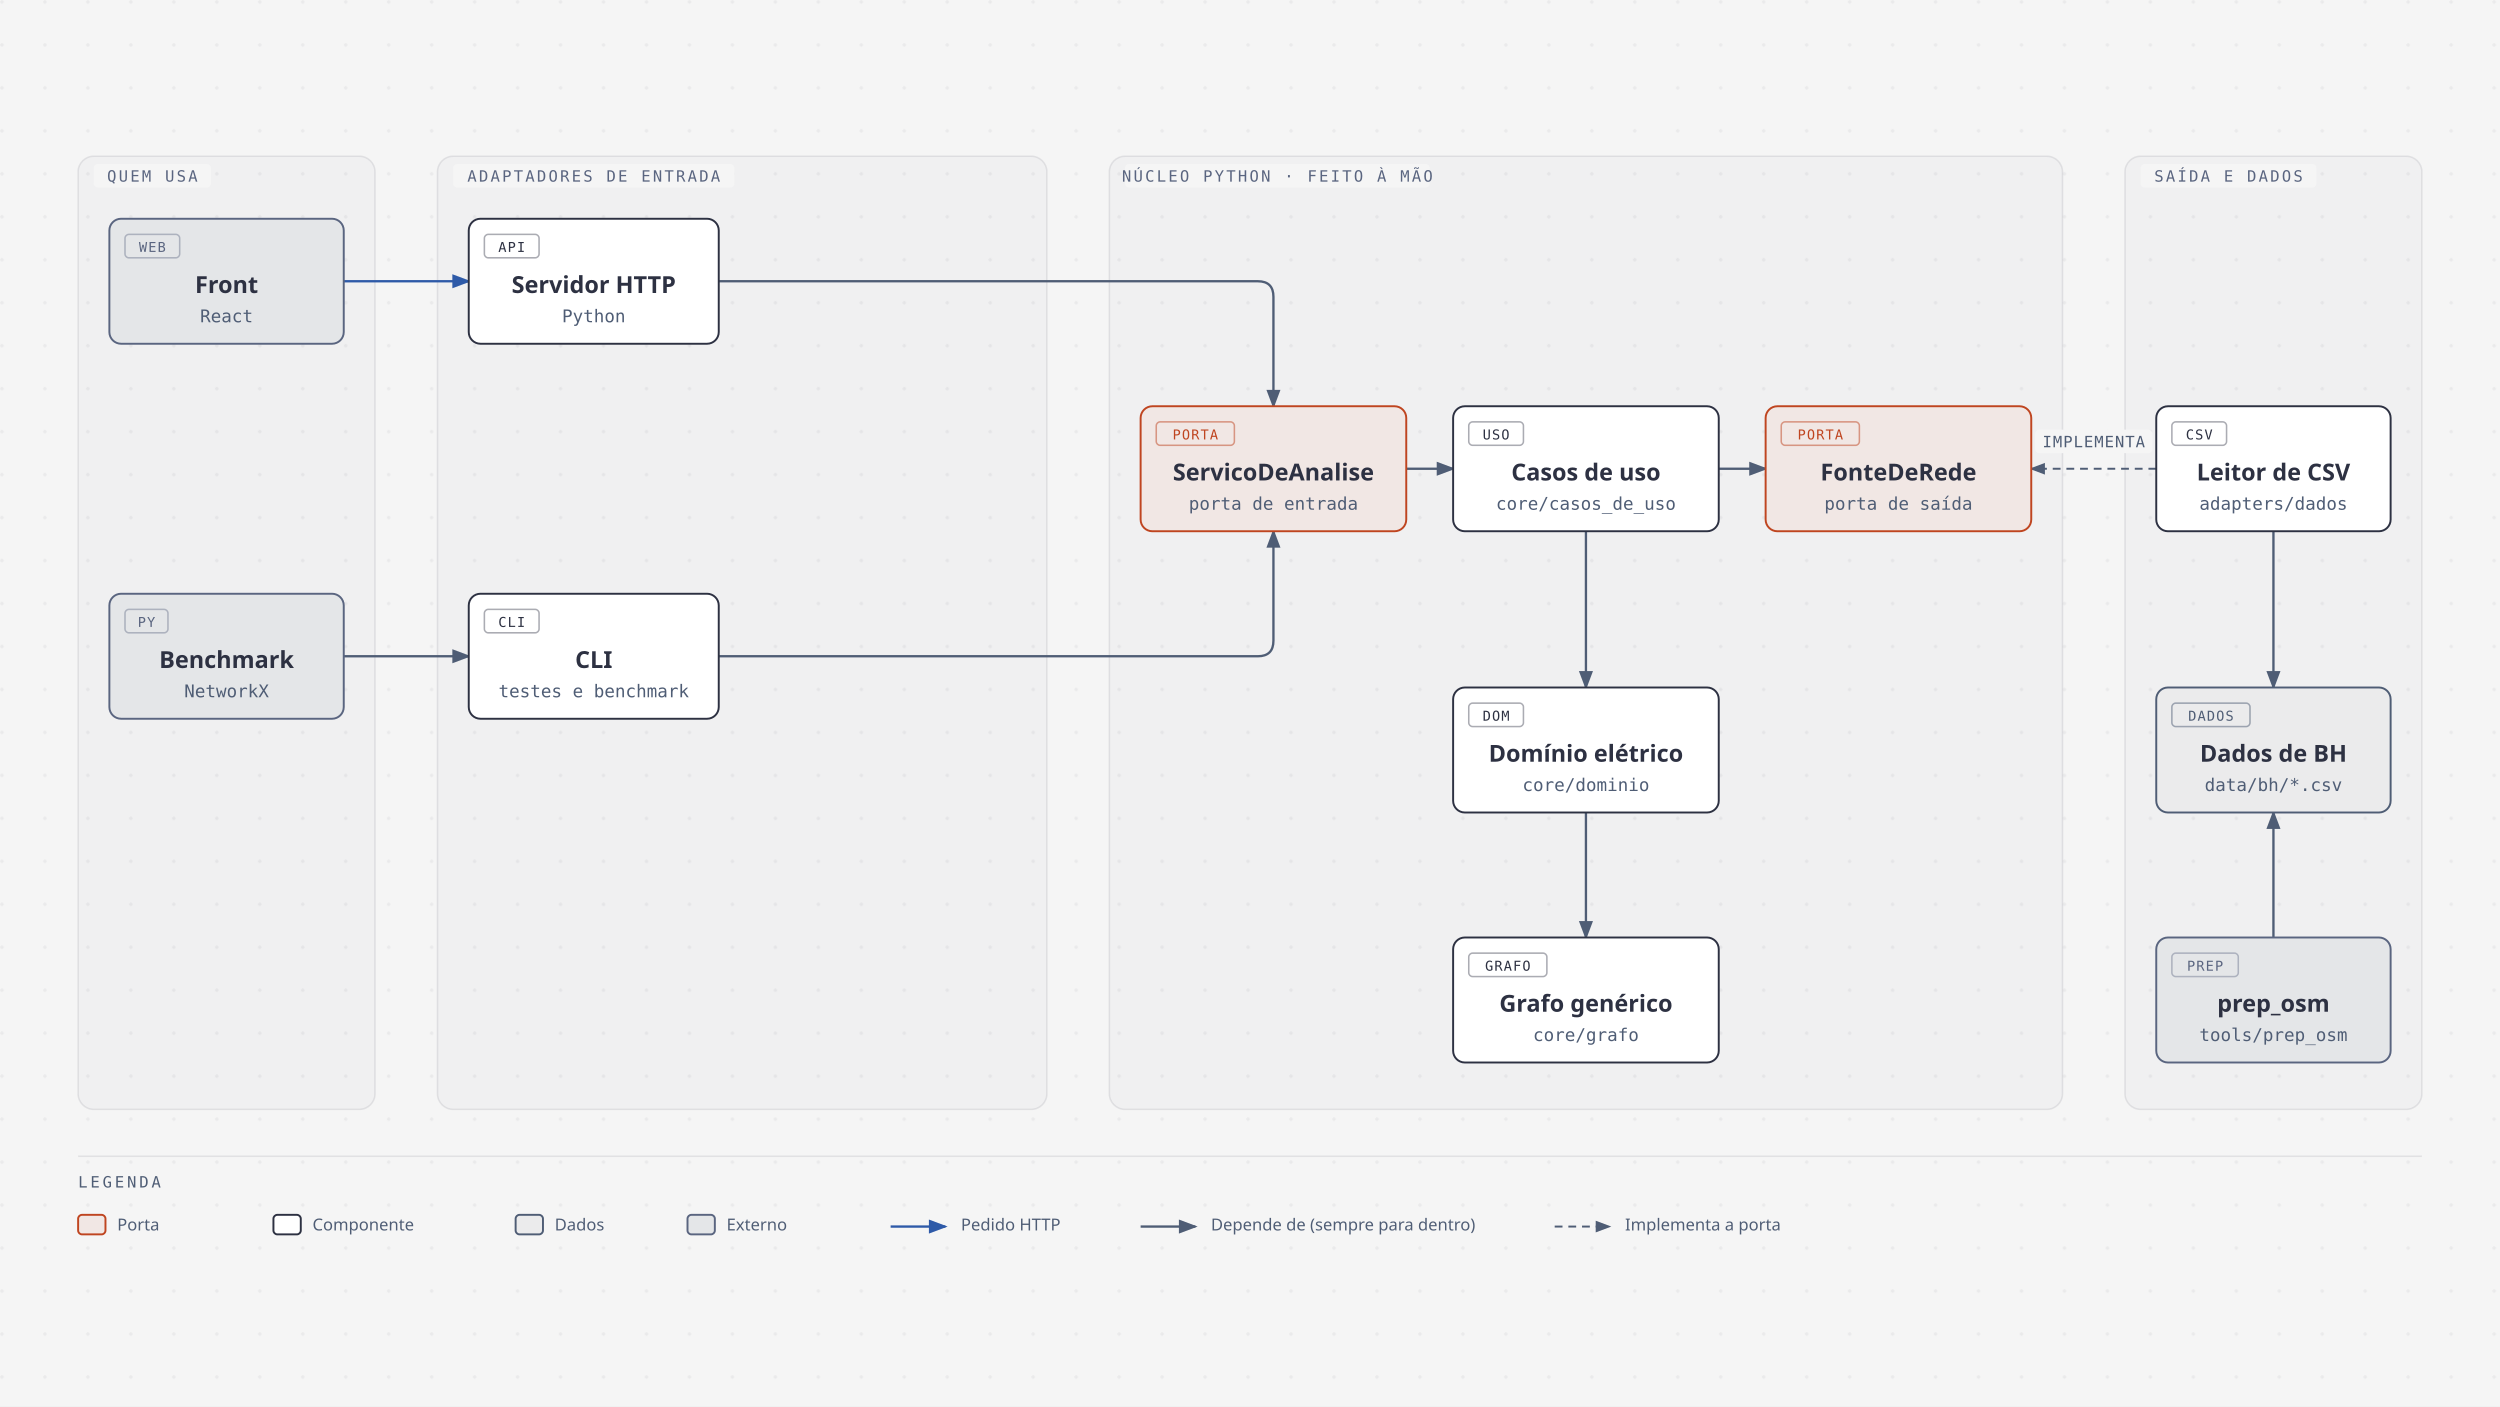
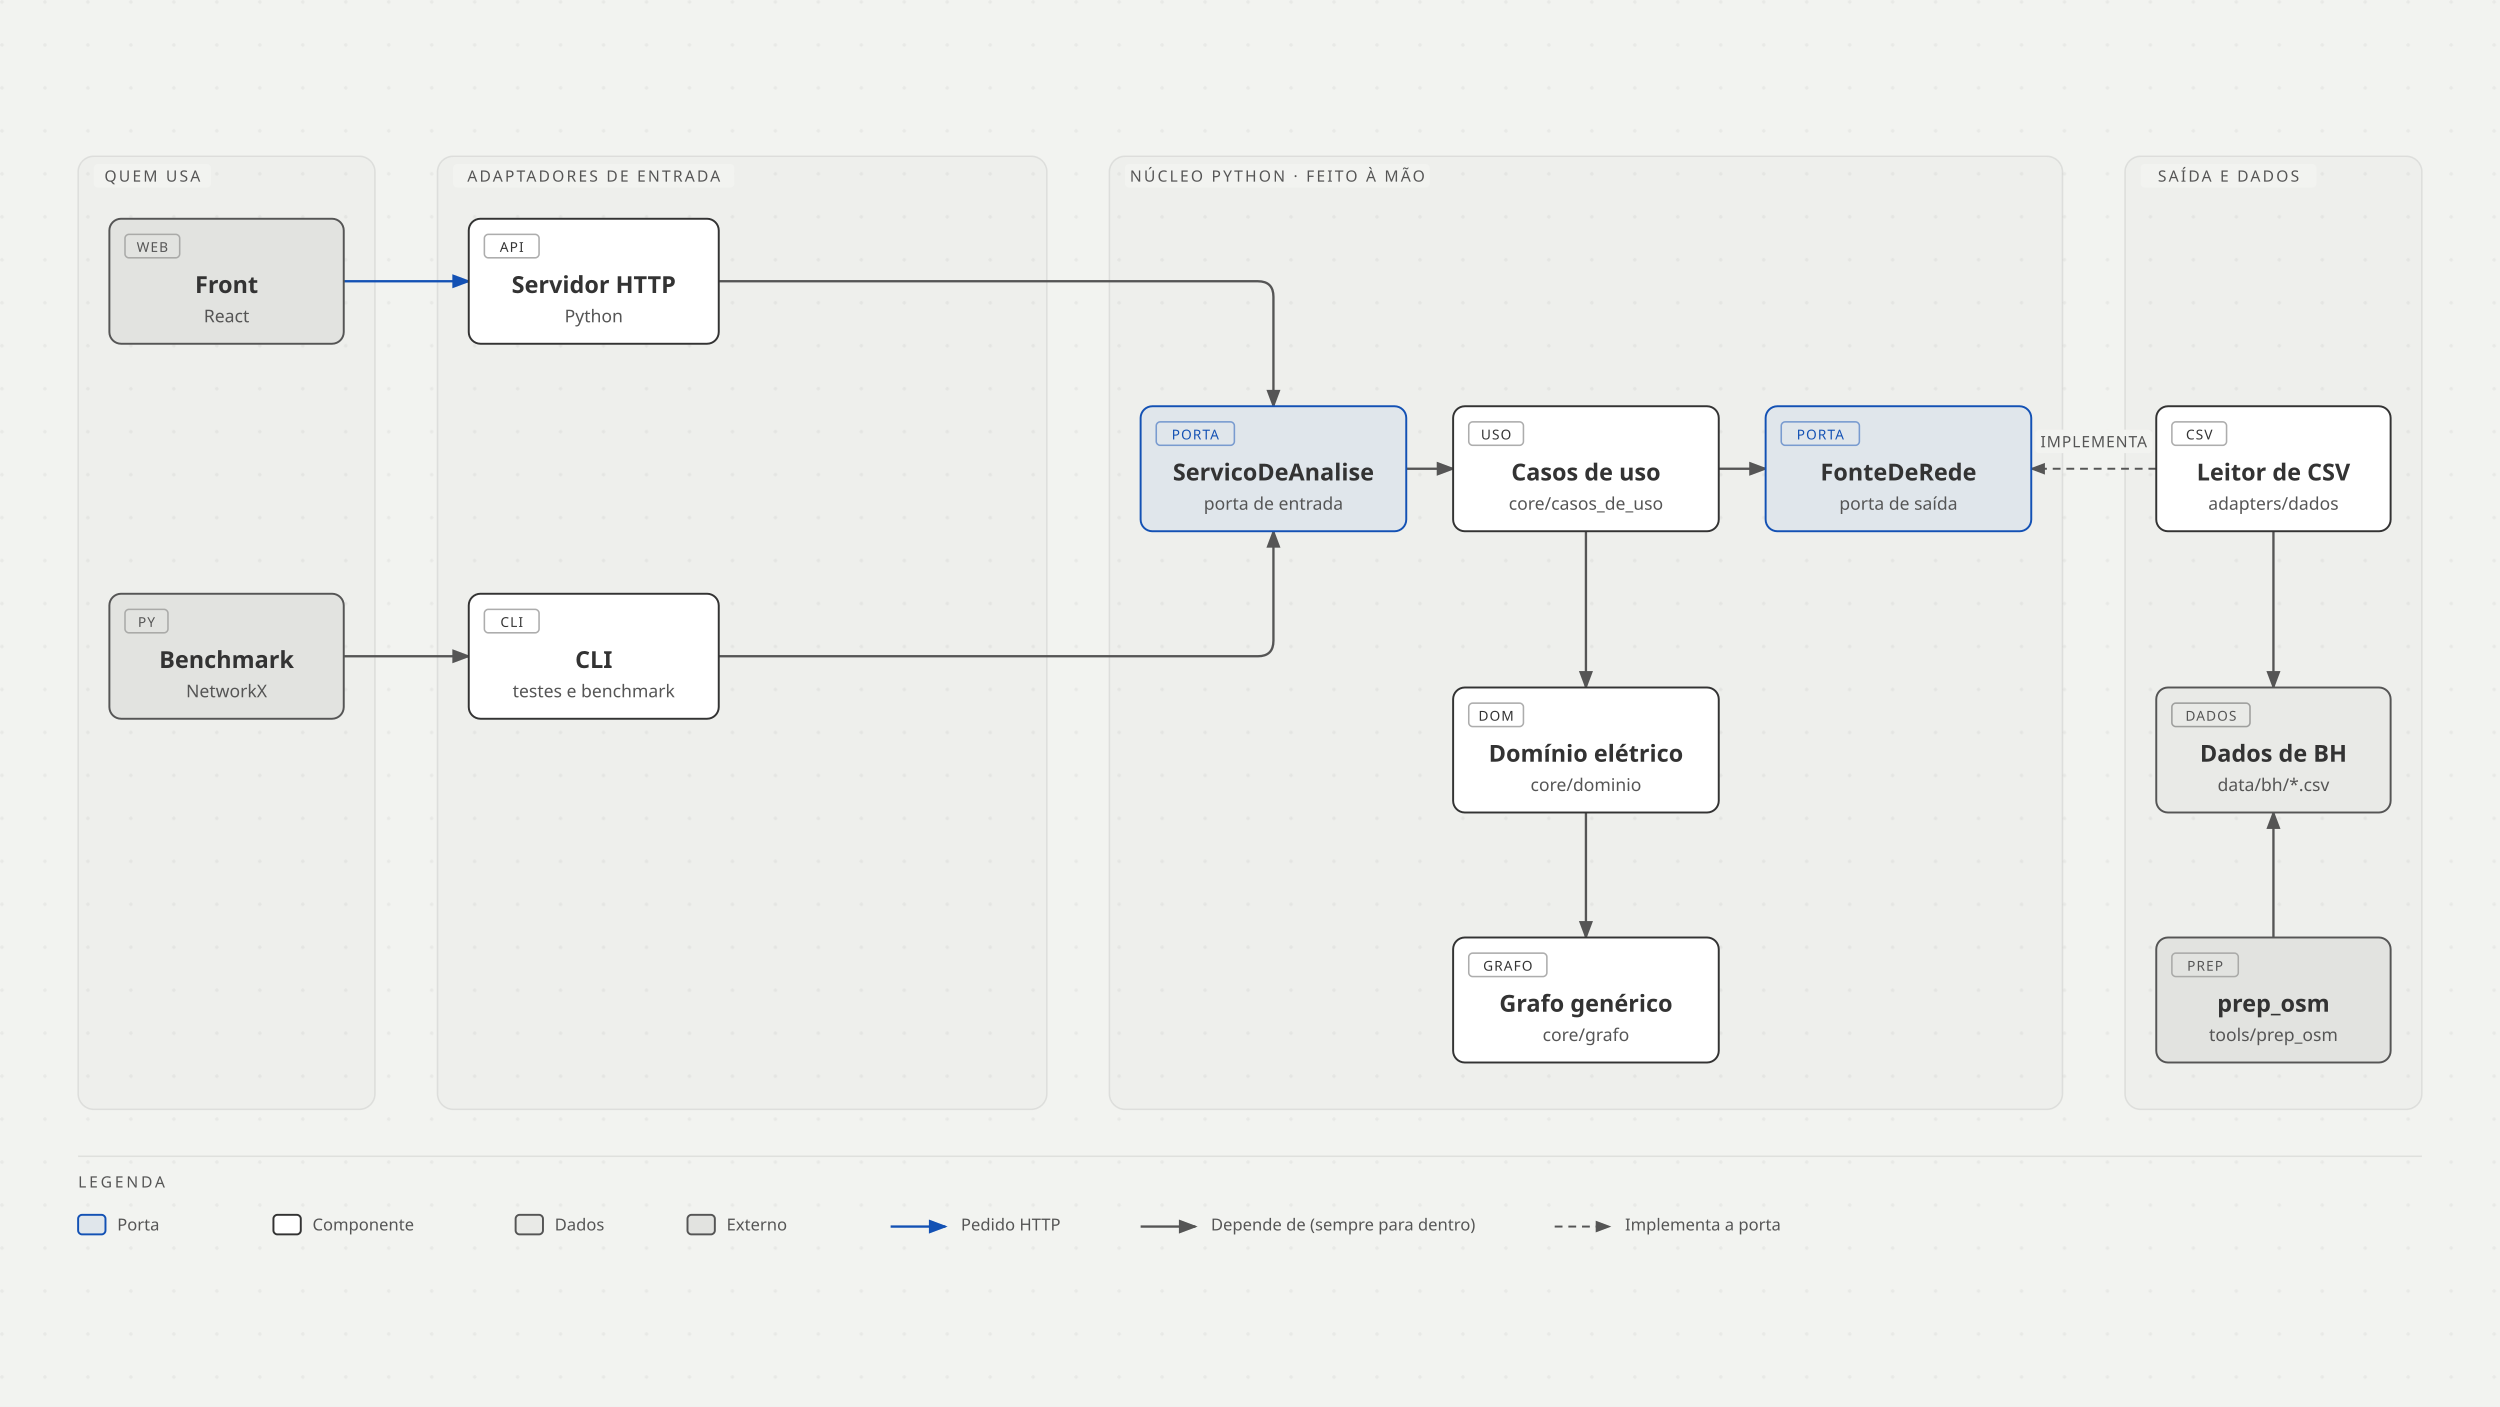
<svg xmlns="http://www.w3.org/2000/svg" viewBox="0 0 1280 720" role="img" aria-labelledby="hex-claro-title hex-claro-desc" id="hexagono-root">
  <defs>
-     <style>#hexagono-root { font-family: 'Geist', system-ui, sans-serif; color: #2d3142; }
+     <style>#hexagono-root { font-family: Rawline, Raleway, sans-serif; color: #333333; }
      #hexagono-root .diagram-container { width: 100%; overflow-x: auto; }
      @media print {
#hexagono-root .diagram-container { overflow-x: visible; }
}</style>
    <pattern id="hexagono-hex-claro-dots" width="22" height="22" patternUnits="userSpaceOnUse">
-       <circle cx="1" cy="1" r="0.9" fill="#2d3142" fill-opacity="0.10" />
+       <circle cx="1" cy="1" r="0.9" fill="#333333" fill-opacity="0.10" />
    </pattern>
    <marker id="hexagono-hex-claro-arrow" markerWidth="8" markerHeight="6" refX="7" refY="3" orient="auto">
-       <polygon points="0 0, 8 3, 0 6" fill="#4f5d75" />
+       <polygon points="0 0, 8 3, 0 6" fill="#555555" />
    </marker>
    <marker id="hexagono-hex-claro-arrow-link" markerWidth="8" markerHeight="6" refX="7" refY="3" orient="auto">
-       <polygon points="0 0, 8 3, 0 6" fill="#2e5aa8" />
+       <polygon points="0 0, 8 3, 0 6" fill="#1351b4" />
    </marker>
  </defs>
-   <rect width="100%" height="100%" fill="#f5f5f5" />
+   <rect width="100%" height="100%" fill="#f2f3f0" />
  <rect width="100%" height="100%" fill="url(#hexagono-hex-claro-dots)" opacity="0.55" />
-   <rect x="40" y="80" width="152" height="488" rx="8" fill="#2d3142" stroke="#2d3142" stroke-width="0.8" fill-opacity="0.02" stroke-opacity="0.10" />
-   <rect x="48" y="84" width="60" height="12" rx="2" fill="#f5f5f5" />
-   <text x="78" y="93" fill="#5a6580" font-size="8" font-family="'Geist Mono', ui-monospace, monospace" text-anchor="middle" letter-spacing="0.14em">QUEM USA</text>
-   <rect x="224" y="80" width="312" height="488" rx="8" fill="#2d3142" stroke="#2d3142" stroke-width="0.8" fill-opacity="0.02" stroke-opacity="0.10" />
-   <rect x="232" y="84" width="144" height="12" rx="2" fill="#f5f5f5" />
-   <text x="304" y="93" fill="#5a6580" font-size="8" font-family="'Geist Mono', ui-monospace, monospace" text-anchor="middle" letter-spacing="0.14em">ADAPTADORES DE ENTRADA</text>
-   <rect x="568" y="80" width="488" height="488" rx="8" fill="#2d3142" stroke="#2d3142" stroke-width="0.8" fill-opacity="0.02" stroke-opacity="0.10" />
-   <rect x="576" y="84" width="156" height="12" rx="2" fill="#f5f5f5" />
-   <text x="654" y="93" fill="#5a6580" font-size="8" font-family="'Geist Mono', ui-monospace, monospace" text-anchor="middle" letter-spacing="0.14em">NÚCLEO PYTHON · FEITO À MÃO</text>
-   <rect x="1088" y="80" width="152" height="488" rx="8" fill="#2d3142" stroke="#2d3142" stroke-width="0.8" fill-opacity="0.02" stroke-opacity="0.10" />
-   <rect x="1096" y="84" width="90" height="12" rx="2" fill="#f5f5f5" />
-   <text x="1141" y="93" fill="#5a6580" font-size="8" font-family="'Geist Mono', ui-monospace, monospace" text-anchor="middle" letter-spacing="0.14em">SAÍDA E DADOS</text>
-   <path d="M 176,144 H 240" fill="none" stroke="#2e5aa8" stroke-width="1.2" marker-end="url(#hexagono-hex-claro-arrow-link)" />
-   <path d="M 368,144 H 644 Q 652,144 652,152 V 208" fill="none" stroke="#4f5d75" stroke-width="1.2" marker-end="url(#hexagono-hex-claro-arrow)" />
-   <path d="M 176,336 H 240" fill="none" stroke="#4f5d75" stroke-width="1.2" marker-end="url(#hexagono-hex-claro-arrow)" />
-   <path d="M 368,336 H 644 Q 652,336 652,328 V 272" fill="none" stroke="#4f5d75" stroke-width="1.2" marker-end="url(#hexagono-hex-claro-arrow)" />
-   <path d="M 720,240 H 744" fill="none" stroke="#4f5d75" stroke-width="1.2" marker-end="url(#hexagono-hex-claro-arrow)" />
-   <path d="M 812,272 V 352" fill="none" stroke="#4f5d75" stroke-width="1.2" marker-end="url(#hexagono-hex-claro-arrow)" />
-   <path d="M 812,416 V 480" fill="none" stroke="#4f5d75" stroke-width="1.2" marker-end="url(#hexagono-hex-claro-arrow)" />
-   <path d="M 880,240 H 904" fill="none" stroke="#4f5d75" stroke-width="1.2" marker-end="url(#hexagono-hex-claro-arrow)" />
-   <path d="M 1104,240 H 1040" fill="none" stroke="#4f5d75" stroke-width="1" stroke-dasharray="4,3" marker-end="url(#hexagono-hex-claro-arrow)" />
-   <path d="M 1164,272 V 352" fill="none" stroke="#4f5d75" stroke-width="1.2" marker-end="url(#hexagono-hex-claro-arrow)" />
-   <path d="M 1164,480 V 416" fill="none" stroke="#4f5d75" stroke-width="1.2" marker-end="url(#hexagono-hex-claro-arrow)" />
-   <rect x="1042" y="220" width="60" height="12" rx="2" fill="#f5f5f5" />
-   <text x="1072" y="229" fill="#4f5d75" font-size="8" font-family="'Geist Mono', ui-monospace, monospace" text-anchor="middle" letter-spacing="0.06em">IMPLEMENTA</text>
-   <rect x="56" y="112" width="120" height="64" rx="6" fill="#f5f5f5" />
-   <rect x="56" y="112" width="120" height="64" rx="6" fill="#4f5d75" stroke="#5a6580" stroke-width="1" fill-opacity="0.10" />
-   <rect x="64" y="120" width="28" height="12" rx="2" fill="none" stroke="#5a6580" stroke-width="0.8" stroke-opacity="0.40" />
-   <text x="78" y="129" fill="#5a6580" font-size="7" font-family="'Geist Mono', ui-monospace, monospace" text-anchor="middle" letter-spacing="0.08em">WEB</text>
-   <text x="116" y="150" fill="#2d3142" font-size="12" font-weight="600" font-family="'Geist', system-ui, sans-serif" text-anchor="middle">Front</text>
-   <text x="116" y="165" fill="#4f5d75" font-size="9" font-family="'Geist Mono', ui-monospace, monospace" text-anchor="middle">React</text>
-   <rect x="56" y="304" width="120" height="64" rx="6" fill="#f5f5f5" />
-   <rect x="56" y="304" width="120" height="64" rx="6" fill="#4f5d75" stroke="#5a6580" stroke-width="1" fill-opacity="0.10" />
-   <rect x="64" y="312" width="22" height="12" rx="2" fill="none" stroke="#5a6580" stroke-width="0.8" stroke-opacity="0.40" />
-   <text x="75" y="321" fill="#5a6580" font-size="7" font-family="'Geist Mono', ui-monospace, monospace" text-anchor="middle" letter-spacing="0.08em">PY</text>
-   <text x="116" y="342" fill="#2d3142" font-size="12" font-weight="600" font-family="'Geist', system-ui, sans-serif" text-anchor="middle">Benchmark</text>
-   <text x="116" y="357" fill="#4f5d75" font-size="9" font-family="'Geist Mono', ui-monospace, monospace" text-anchor="middle">NetworkX</text>
-   <rect x="240" y="112" width="128" height="64" rx="6" fill="#f5f5f5" />
-   <rect x="240" y="112" width="128" height="64" rx="6" fill="#ffffff" stroke="#2d3142" stroke-width="1" />
-   <rect x="248" y="120" width="28" height="12" rx="2" fill="none" stroke="#2d3142" stroke-width="0.8" stroke-opacity="0.40" />
-   <text x="262" y="129" fill="#2d3142" font-size="7" font-family="'Geist Mono', ui-monospace, monospace" text-anchor="middle" letter-spacing="0.08em">API</text>
-   <text x="304" y="150" fill="#2d3142" font-size="12" font-weight="600" font-family="'Geist', system-ui, sans-serif" text-anchor="middle">Servidor HTTP</text>
-   <text x="304" y="165" fill="#4f5d75" font-size="9" font-family="'Geist Mono', ui-monospace, monospace" text-anchor="middle">Python</text>
-   <rect x="240" y="304" width="128" height="64" rx="6" fill="#f5f5f5" />
-   <rect x="240" y="304" width="128" height="64" rx="6" fill="#ffffff" stroke="#2d3142" stroke-width="1" />
-   <rect x="248" y="312" width="28" height="12" rx="2" fill="none" stroke="#2d3142" stroke-width="0.8" stroke-opacity="0.40" />
-   <text x="262" y="321" fill="#2d3142" font-size="7" font-family="'Geist Mono', ui-monospace, monospace" text-anchor="middle" letter-spacing="0.08em">CLI</text>
-   <text x="304" y="342" fill="#2d3142" font-size="12" font-weight="600" font-family="'Geist', system-ui, sans-serif" text-anchor="middle">CLI</text>
-   <text x="304" y="357" fill="#4f5d75" font-size="9" font-family="'Geist Mono', ui-monospace, monospace" text-anchor="middle">testes e benchmark</text>
-   <rect x="584" y="208" width="136" height="64" rx="6" fill="#f5f5f5" />
-   <rect x="584" y="208" width="136" height="64" rx="6" fill="#bf4520" stroke="#bf4520" stroke-width="1" fill-opacity="0.08" />
-   <rect x="592" y="216" width="40" height="12" rx="2" fill="none" stroke="#bf4520" stroke-width="0.8" stroke-opacity="0.50" />
-   <text x="612" y="225" fill="#bf4520" font-size="7" font-family="'Geist Mono', ui-monospace, monospace" text-anchor="middle" letter-spacing="0.08em">PORTA</text>
-   <text x="652" y="246" fill="#2d3142" font-size="12" font-weight="600" font-family="'Geist', system-ui, sans-serif" text-anchor="middle">ServicoDeAnalise</text>
-   <text x="652" y="261" fill="#4f5d75" font-size="9" font-family="'Geist Mono', ui-monospace, monospace" text-anchor="middle">porta de entrada</text>
-   <rect x="744" y="208" width="136" height="64" rx="6" fill="#f5f5f5" />
-   <rect x="744" y="208" width="136" height="64" rx="6" fill="#ffffff" stroke="#2d3142" stroke-width="1" />
-   <rect x="752" y="216" width="28" height="12" rx="2" fill="none" stroke="#2d3142" stroke-width="0.8" stroke-opacity="0.40" />
-   <text x="766" y="225" fill="#2d3142" font-size="7" font-family="'Geist Mono', ui-monospace, monospace" text-anchor="middle" letter-spacing="0.08em">USO</text>
-   <text x="812" y="246" fill="#2d3142" font-size="12" font-weight="600" font-family="'Geist', system-ui, sans-serif" text-anchor="middle">Casos de uso</text>
-   <text x="812" y="261" fill="#4f5d75" font-size="9" font-family="'Geist Mono', ui-monospace, monospace" text-anchor="middle">core/casos_de_uso</text>
-   <rect x="744" y="352" width="136" height="64" rx="6" fill="#f5f5f5" />
-   <rect x="744" y="352" width="136" height="64" rx="6" fill="#ffffff" stroke="#2d3142" stroke-width="1" />
-   <rect x="752" y="360" width="28" height="12" rx="2" fill="none" stroke="#2d3142" stroke-width="0.8" stroke-opacity="0.40" />
-   <text x="766" y="369" fill="#2d3142" font-size="7" font-family="'Geist Mono', ui-monospace, monospace" text-anchor="middle" letter-spacing="0.08em">DOM</text>
-   <text x="812" y="390" fill="#2d3142" font-size="12" font-weight="600" font-family="'Geist', system-ui, sans-serif" text-anchor="middle">Domínio elétrico</text>
-   <text x="812" y="405" fill="#4f5d75" font-size="9" font-family="'Geist Mono', ui-monospace, monospace" text-anchor="middle">core/dominio</text>
-   <rect x="744" y="480" width="136" height="64" rx="6" fill="#f5f5f5" />
-   <rect x="744" y="480" width="136" height="64" rx="6" fill="#ffffff" stroke="#2d3142" stroke-width="1" />
-   <rect x="752" y="488" width="40" height="12" rx="2" fill="none" stroke="#2d3142" stroke-width="0.8" stroke-opacity="0.40" />
-   <text x="772" y="497" fill="#2d3142" font-size="7" font-family="'Geist Mono', ui-monospace, monospace" text-anchor="middle" letter-spacing="0.08em">GRAFO</text>
-   <text x="812" y="518" fill="#2d3142" font-size="12" font-weight="600" font-family="'Geist', system-ui, sans-serif" text-anchor="middle">Grafo genérico</text>
-   <text x="812" y="533" fill="#4f5d75" font-size="9" font-family="'Geist Mono', ui-monospace, monospace" text-anchor="middle">core/grafo</text>
-   <rect x="904" y="208" width="136" height="64" rx="6" fill="#f5f5f5" />
-   <rect x="904" y="208" width="136" height="64" rx="6" fill="#bf4520" stroke="#bf4520" stroke-width="1" fill-opacity="0.08" />
-   <rect x="912" y="216" width="40" height="12" rx="2" fill="none" stroke="#bf4520" stroke-width="0.8" stroke-opacity="0.50" />
-   <text x="932" y="225" fill="#bf4520" font-size="7" font-family="'Geist Mono', ui-monospace, monospace" text-anchor="middle" letter-spacing="0.08em">PORTA</text>
-   <text x="972" y="246" fill="#2d3142" font-size="12" font-weight="600" font-family="'Geist', system-ui, sans-serif" text-anchor="middle">FonteDeRede</text>
-   <text x="972" y="261" fill="#4f5d75" font-size="9" font-family="'Geist Mono', ui-monospace, monospace" text-anchor="middle">porta de saída</text>
-   <rect x="1104" y="208" width="120" height="64" rx="6" fill="#f5f5f5" />
-   <rect x="1104" y="208" width="120" height="64" rx="6" fill="#ffffff" stroke="#2d3142" stroke-width="1" />
-   <rect x="1112" y="216" width="28" height="12" rx="2" fill="none" stroke="#2d3142" stroke-width="0.8" stroke-opacity="0.40" />
-   <text x="1126" y="225" fill="#2d3142" font-size="7" font-family="'Geist Mono', ui-monospace, monospace" text-anchor="middle" letter-spacing="0.08em">CSV</text>
-   <text x="1164" y="246" fill="#2d3142" font-size="12" font-weight="600" font-family="'Geist', system-ui, sans-serif" text-anchor="middle">Leitor de CSV</text>
-   <text x="1164" y="261" fill="#4f5d75" font-size="9" font-family="'Geist Mono', ui-monospace, monospace" text-anchor="middle">adapters/dados</text>
-   <rect x="1104" y="352" width="120" height="64" rx="6" fill="#f5f5f5" />
-   <rect x="1104" y="352" width="120" height="64" rx="6" fill="#2d3142" stroke="#4f5d75" stroke-width="1" fill-opacity="0.05" />
-   <rect x="1112" y="360" width="40" height="12" rx="2" fill="none" stroke="#4f5d75" stroke-width="0.8" stroke-opacity="0.50" />
-   <text x="1132" y="369" fill="#4f5d75" font-size="7" font-family="'Geist Mono', ui-monospace, monospace" text-anchor="middle" letter-spacing="0.08em">DADOS</text>
-   <text x="1164" y="390" fill="#2d3142" font-size="12" font-weight="600" font-family="'Geist', system-ui, sans-serif" text-anchor="middle">Dados de BH</text>
-   <text x="1164" y="405" fill="#4f5d75" font-size="9" font-family="'Geist Mono', ui-monospace, monospace" text-anchor="middle">data/bh/*.csv</text>
-   <rect x="1104" y="480" width="120" height="64" rx="6" fill="#f5f5f5" />
-   <rect x="1104" y="480" width="120" height="64" rx="6" fill="#4f5d75" stroke="#5a6580" stroke-width="1" fill-opacity="0.10" />
-   <rect x="1112" y="488" width="34" height="12" rx="2" fill="none" stroke="#5a6580" stroke-width="0.8" stroke-opacity="0.40" />
-   <text x="1129" y="497" fill="#5a6580" font-size="7" font-family="'Geist Mono', ui-monospace, monospace" text-anchor="middle" letter-spacing="0.08em">PREP</text>
-   <text x="1164" y="518" fill="#2d3142" font-size="12" font-weight="600" font-family="'Geist', system-ui, sans-serif" text-anchor="middle">prep_osm</text>
-   <text x="1164" y="533" fill="#4f5d75" font-size="9" font-family="'Geist Mono', ui-monospace, monospace" text-anchor="middle">tools/prep_osm</text>
-   <line x1="40" y1="592" x2="1240" y2="592" stroke="#2d3142" stroke-width="0.8" stroke-opacity="0.10" />
-   <text x="40" y="608" fill="#4f5d75" font-size="8" font-family="'Geist Mono', ui-monospace, monospace" letter-spacing="0.18em">LEGENDA</text>
-   <rect x="40" y="622" width="14" height="10" rx="2" fill="#bf4520" stroke="#bf4520" stroke-width="1" fill-opacity="0.08" />
-   <text x="60" y="630" fill="#4f5d75" font-size="8.5" font-family="'Geist', system-ui, sans-serif">Porta</text>
-   <rect x="140" y="622" width="14" height="10" rx="2" fill="#ffffff" stroke="#2d3142" stroke-width="1" />
-   <text x="160" y="630" fill="#4f5d75" font-size="8.5" font-family="'Geist', system-ui, sans-serif">Componente</text>
-   <rect x="264" y="622" width="14" height="10" rx="2" fill="#2d3142" stroke="#4f5d75" stroke-width="1" fill-opacity="0.05" />
-   <text x="284" y="630" fill="#4f5d75" font-size="8.5" font-family="'Geist', system-ui, sans-serif">Dados</text>
-   <rect x="352" y="622" width="14" height="10" rx="2" fill="#4f5d75" stroke="#5a6580" stroke-width="1" fill-opacity="0.10" />
-   <text x="372" y="630" fill="#4f5d75" font-size="8.5" font-family="'Geist', system-ui, sans-serif">Externo</text>
-   <line x1="456" y1="628" x2="484" y2="628" stroke="#2e5aa8" stroke-width="1.2" marker-end="url(#hexagono-hex-claro-arrow-link)" />
-   <text x="492" y="630" fill="#4f5d75" font-size="8.5" font-family="'Geist', system-ui, sans-serif">Pedido HTTP</text>
-   <line x1="584" y1="628" x2="612" y2="628" stroke="#4f5d75" stroke-width="1.2" marker-end="url(#hexagono-hex-claro-arrow)" />
-   <text x="620" y="630" fill="#4f5d75" font-size="8.5" font-family="'Geist', system-ui, sans-serif">Depende de (sempre para dentro)</text>
-   <line x1="796" y1="628" x2="824" y2="628" stroke="#4f5d75" stroke-width="1" stroke-dasharray="4,3" marker-end="url(#hexagono-hex-claro-arrow)" />
-   <text x="832" y="630" fill="#4f5d75" font-size="8.5" font-family="'Geist', system-ui, sans-serif">Implementa a porta</text>
+   <rect x="40" y="80" width="152" height="488" rx="8" fill="#333333" stroke="#333333" stroke-width="0.8" fill-opacity="0.02" stroke-opacity="0.10" />
+   <rect x="48" y="84" width="60" height="12" rx="2" fill="#f2f3f0" />
+   <text x="78" y="93" fill="#555555" font-size="8" font-family="Rawline, Raleway, sans-serif" text-anchor="middle" letter-spacing="0.14em">QUEM USA</text>
+   <rect x="224" y="80" width="312" height="488" rx="8" fill="#333333" stroke="#333333" stroke-width="0.8" fill-opacity="0.02" stroke-opacity="0.10" />
+   <rect x="232" y="84" width="144" height="12" rx="2" fill="#f2f3f0" />
+   <text x="304" y="93" fill="#555555" font-size="8" font-family="Rawline, Raleway, sans-serif" text-anchor="middle" letter-spacing="0.14em">ADAPTADORES DE ENTRADA</text>
+   <rect x="568" y="80" width="488" height="488" rx="8" fill="#333333" stroke="#333333" stroke-width="0.8" fill-opacity="0.02" stroke-opacity="0.10" />
+   <rect x="576" y="84" width="156" height="12" rx="2" fill="#f2f3f0" />
+   <text x="654" y="93" fill="#555555" font-size="8" font-family="Rawline, Raleway, sans-serif" text-anchor="middle" letter-spacing="0.14em">NÚCLEO PYTHON · FEITO À MÃO</text>
+   <rect x="1088" y="80" width="152" height="488" rx="8" fill="#333333" stroke="#333333" stroke-width="0.8" fill-opacity="0.02" stroke-opacity="0.10" />
+   <rect x="1096" y="84" width="90" height="12" rx="2" fill="#f2f3f0" />
+   <text x="1141" y="93" fill="#555555" font-size="8" font-family="Rawline, Raleway, sans-serif" text-anchor="middle" letter-spacing="0.14em">SAÍDA E DADOS</text>
+   <path d="M 176,144 H 240" fill="none" stroke="#1351b4" stroke-width="1.2" marker-end="url(#hexagono-hex-claro-arrow-link)" />
+   <path d="M 368,144 H 644 Q 652,144 652,152 V 208" fill="none" stroke="#555555" stroke-width="1.2" marker-end="url(#hexagono-hex-claro-arrow)" />
+   <path d="M 176,336 H 240" fill="none" stroke="#555555" stroke-width="1.2" marker-end="url(#hexagono-hex-claro-arrow)" />
+   <path d="M 368,336 H 644 Q 652,336 652,328 V 272" fill="none" stroke="#555555" stroke-width="1.2" marker-end="url(#hexagono-hex-claro-arrow)" />
+   <path d="M 720,240 H 744" fill="none" stroke="#555555" stroke-width="1.2" marker-end="url(#hexagono-hex-claro-arrow)" />
+   <path d="M 812,272 V 352" fill="none" stroke="#555555" stroke-width="1.2" marker-end="url(#hexagono-hex-claro-arrow)" />
+   <path d="M 812,416 V 480" fill="none" stroke="#555555" stroke-width="1.2" marker-end="url(#hexagono-hex-claro-arrow)" />
+   <path d="M 880,240 H 904" fill="none" stroke="#555555" stroke-width="1.2" marker-end="url(#hexagono-hex-claro-arrow)" />
+   <path d="M 1104,240 H 1040" fill="none" stroke="#555555" stroke-width="1" stroke-dasharray="4,3" marker-end="url(#hexagono-hex-claro-arrow)" />
+   <path d="M 1164,272 V 352" fill="none" stroke="#555555" stroke-width="1.2" marker-end="url(#hexagono-hex-claro-arrow)" />
+   <path d="M 1164,480 V 416" fill="none" stroke="#555555" stroke-width="1.2" marker-end="url(#hexagono-hex-claro-arrow)" />
+   <rect x="1042" y="220" width="60" height="12" rx="2" fill="#f2f3f0" />
+   <text x="1072" y="229" fill="#555555" font-size="8" font-family="Rawline, Raleway, sans-serif" text-anchor="middle" letter-spacing="0.06em">IMPLEMENTA</text>
+   <rect x="56" y="112" width="120" height="64" rx="6" fill="#f2f3f0" />
+   <rect x="56" y="112" width="120" height="64" rx="6" fill="#555555" stroke="#555555" stroke-width="1" fill-opacity="0.10" />
+   <rect x="64" y="120" width="28" height="12" rx="2" fill="none" stroke="#555555" stroke-width="0.8" stroke-opacity="0.40" />
+   <text x="78" y="129" fill="#555555" font-size="7" font-family="Rawline, Raleway, sans-serif" text-anchor="middle" letter-spacing="0.08em">WEB</text>
+   <text x="116" y="150" fill="#333333" font-size="12" font-weight="600" font-family="Rawline, Raleway, sans-serif" text-anchor="middle">Front</text>
+   <text x="116" y="165" fill="#555555" font-size="9" font-family="Rawline, Raleway, sans-serif" text-anchor="middle">React</text>
+   <rect x="56" y="304" width="120" height="64" rx="6" fill="#f2f3f0" />
+   <rect x="56" y="304" width="120" height="64" rx="6" fill="#555555" stroke="#555555" stroke-width="1" fill-opacity="0.10" />
+   <rect x="64" y="312" width="22" height="12" rx="2" fill="none" stroke="#555555" stroke-width="0.8" stroke-opacity="0.40" />
+   <text x="75" y="321" fill="#555555" font-size="7" font-family="Rawline, Raleway, sans-serif" text-anchor="middle" letter-spacing="0.08em">PY</text>
+   <text x="116" y="342" fill="#333333" font-size="12" font-weight="600" font-family="Rawline, Raleway, sans-serif" text-anchor="middle">Benchmark</text>
+   <text x="116" y="357" fill="#555555" font-size="9" font-family="Rawline, Raleway, sans-serif" text-anchor="middle">NetworkX</text>
+   <rect x="240" y="112" width="128" height="64" rx="6" fill="#f2f3f0" />
+   <rect x="240" y="112" width="128" height="64" rx="6" fill="#ffffff" stroke="#333333" stroke-width="1" />
+   <rect x="248" y="120" width="28" height="12" rx="2" fill="none" stroke="#333333" stroke-width="0.8" stroke-opacity="0.40" />
+   <text x="262" y="129" fill="#333333" font-size="7" font-family="Rawline, Raleway, sans-serif" text-anchor="middle" letter-spacing="0.08em">API</text>
+   <text x="304" y="150" fill="#333333" font-size="12" font-weight="600" font-family="Rawline, Raleway, sans-serif" text-anchor="middle">Servidor HTTP</text>
+   <text x="304" y="165" fill="#555555" font-size="9" font-family="Rawline, Raleway, sans-serif" text-anchor="middle">Python</text>
+   <rect x="240" y="304" width="128" height="64" rx="6" fill="#f2f3f0" />
+   <rect x="240" y="304" width="128" height="64" rx="6" fill="#ffffff" stroke="#333333" stroke-width="1" />
+   <rect x="248" y="312" width="28" height="12" rx="2" fill="none" stroke="#333333" stroke-width="0.8" stroke-opacity="0.40" />
+   <text x="262" y="321" fill="#333333" font-size="7" font-family="Rawline, Raleway, sans-serif" text-anchor="middle" letter-spacing="0.08em">CLI</text>
+   <text x="304" y="342" fill="#333333" font-size="12" font-weight="600" font-family="Rawline, Raleway, sans-serif" text-anchor="middle">CLI</text>
+   <text x="304" y="357" fill="#555555" font-size="9" font-family="Rawline, Raleway, sans-serif" text-anchor="middle">testes e benchmark</text>
+   <rect x="584" y="208" width="136" height="64" rx="6" fill="#f2f3f0" />
+   <rect x="584" y="208" width="136" height="64" rx="6" fill="#1351b4" stroke="#1351b4" stroke-width="1" fill-opacity="0.08" />
+   <rect x="592" y="216" width="40" height="12" rx="2" fill="none" stroke="#1351b4" stroke-width="0.8" stroke-opacity="0.50" />
+   <text x="612" y="225" fill="#1351b4" font-size="7" font-family="Rawline, Raleway, sans-serif" text-anchor="middle" letter-spacing="0.08em">PORTA</text>
+   <text x="652" y="246" fill="#333333" font-size="12" font-weight="600" font-family="Rawline, Raleway, sans-serif" text-anchor="middle">ServicoDeAnalise</text>
+   <text x="652" y="261" fill="#555555" font-size="9" font-family="Rawline, Raleway, sans-serif" text-anchor="middle">porta de entrada</text>
+   <rect x="744" y="208" width="136" height="64" rx="6" fill="#f2f3f0" />
+   <rect x="744" y="208" width="136" height="64" rx="6" fill="#ffffff" stroke="#333333" stroke-width="1" />
+   <rect x="752" y="216" width="28" height="12" rx="2" fill="none" stroke="#333333" stroke-width="0.8" stroke-opacity="0.40" />
+   <text x="766" y="225" fill="#333333" font-size="7" font-family="Rawline, Raleway, sans-serif" text-anchor="middle" letter-spacing="0.08em">USO</text>
+   <text x="812" y="246" fill="#333333" font-size="12" font-weight="600" font-family="Rawline, Raleway, sans-serif" text-anchor="middle">Casos de uso</text>
+   <text x="812" y="261" fill="#555555" font-size="9" font-family="Rawline, Raleway, sans-serif" text-anchor="middle">core/casos_de_uso</text>
+   <rect x="744" y="352" width="136" height="64" rx="6" fill="#f2f3f0" />
+   <rect x="744" y="352" width="136" height="64" rx="6" fill="#ffffff" stroke="#333333" stroke-width="1" />
+   <rect x="752" y="360" width="28" height="12" rx="2" fill="none" stroke="#333333" stroke-width="0.8" stroke-opacity="0.40" />
+   <text x="766" y="369" fill="#333333" font-size="7" font-family="Rawline, Raleway, sans-serif" text-anchor="middle" letter-spacing="0.08em">DOM</text>
+   <text x="812" y="390" fill="#333333" font-size="12" font-weight="600" font-family="Rawline, Raleway, sans-serif" text-anchor="middle">Domínio elétrico</text>
+   <text x="812" y="405" fill="#555555" font-size="9" font-family="Rawline, Raleway, sans-serif" text-anchor="middle">core/dominio</text>
+   <rect x="744" y="480" width="136" height="64" rx="6" fill="#f2f3f0" />
+   <rect x="744" y="480" width="136" height="64" rx="6" fill="#ffffff" stroke="#333333" stroke-width="1" />
+   <rect x="752" y="488" width="40" height="12" rx="2" fill="none" stroke="#333333" stroke-width="0.8" stroke-opacity="0.40" />
+   <text x="772" y="497" fill="#333333" font-size="7" font-family="Rawline, Raleway, sans-serif" text-anchor="middle" letter-spacing="0.08em">GRAFO</text>
+   <text x="812" y="518" fill="#333333" font-size="12" font-weight="600" font-family="Rawline, Raleway, sans-serif" text-anchor="middle">Grafo genérico</text>
+   <text x="812" y="533" fill="#555555" font-size="9" font-family="Rawline, Raleway, sans-serif" text-anchor="middle">core/grafo</text>
+   <rect x="904" y="208" width="136" height="64" rx="6" fill="#f2f3f0" />
+   <rect x="904" y="208" width="136" height="64" rx="6" fill="#1351b4" stroke="#1351b4" stroke-width="1" fill-opacity="0.08" />
+   <rect x="912" y="216" width="40" height="12" rx="2" fill="none" stroke="#1351b4" stroke-width="0.8" stroke-opacity="0.50" />
+   <text x="932" y="225" fill="#1351b4" font-size="7" font-family="Rawline, Raleway, sans-serif" text-anchor="middle" letter-spacing="0.08em">PORTA</text>
+   <text x="972" y="246" fill="#333333" font-size="12" font-weight="600" font-family="Rawline, Raleway, sans-serif" text-anchor="middle">FonteDeRede</text>
+   <text x="972" y="261" fill="#555555" font-size="9" font-family="Rawline, Raleway, sans-serif" text-anchor="middle">porta de saída</text>
+   <rect x="1104" y="208" width="120" height="64" rx="6" fill="#f2f3f0" />
+   <rect x="1104" y="208" width="120" height="64" rx="6" fill="#ffffff" stroke="#333333" stroke-width="1" />
+   <rect x="1112" y="216" width="28" height="12" rx="2" fill="none" stroke="#333333" stroke-width="0.8" stroke-opacity="0.40" />
+   <text x="1126" y="225" fill="#333333" font-size="7" font-family="Rawline, Raleway, sans-serif" text-anchor="middle" letter-spacing="0.08em">CSV</text>
+   <text x="1164" y="246" fill="#333333" font-size="12" font-weight="600" font-family="Rawline, Raleway, sans-serif" text-anchor="middle">Leitor de CSV</text>
+   <text x="1164" y="261" fill="#555555" font-size="9" font-family="Rawline, Raleway, sans-serif" text-anchor="middle">adapters/dados</text>
+   <rect x="1104" y="352" width="120" height="64" rx="6" fill="#f2f3f0" />
+   <rect x="1104" y="352" width="120" height="64" rx="6" fill="#333333" stroke="#555555" stroke-width="1" fill-opacity="0.05" />
+   <rect x="1112" y="360" width="40" height="12" rx="2" fill="none" stroke="#555555" stroke-width="0.8" stroke-opacity="0.50" />
+   <text x="1132" y="369" fill="#555555" font-size="7" font-family="Rawline, Raleway, sans-serif" text-anchor="middle" letter-spacing="0.08em">DADOS</text>
+   <text x="1164" y="390" fill="#333333" font-size="12" font-weight="600" font-family="Rawline, Raleway, sans-serif" text-anchor="middle">Dados de BH</text>
+   <text x="1164" y="405" fill="#555555" font-size="9" font-family="Rawline, Raleway, sans-serif" text-anchor="middle">data/bh/*.csv</text>
+   <rect x="1104" y="480" width="120" height="64" rx="6" fill="#f2f3f0" />
+   <rect x="1104" y="480" width="120" height="64" rx="6" fill="#555555" stroke="#555555" stroke-width="1" fill-opacity="0.10" />
+   <rect x="1112" y="488" width="34" height="12" rx="2" fill="none" stroke="#555555" stroke-width="0.8" stroke-opacity="0.40" />
+   <text x="1129" y="497" fill="#555555" font-size="7" font-family="Rawline, Raleway, sans-serif" text-anchor="middle" letter-spacing="0.08em">PREP</text>
+   <text x="1164" y="518" fill="#333333" font-size="12" font-weight="600" font-family="Rawline, Raleway, sans-serif" text-anchor="middle">prep_osm</text>
+   <text x="1164" y="533" fill="#555555" font-size="9" font-family="Rawline, Raleway, sans-serif" text-anchor="middle">tools/prep_osm</text>
+   <line x1="40" y1="592" x2="1240" y2="592" stroke="#333333" stroke-width="0.8" stroke-opacity="0.10" />
+   <text x="40" y="608" fill="#555555" font-size="8" font-family="Rawline, Raleway, sans-serif" letter-spacing="0.18em">LEGENDA</text>
+   <rect x="40" y="622" width="14" height="10" rx="2" fill="#1351b4" stroke="#1351b4" stroke-width="1" fill-opacity="0.08" />
+   <text x="60" y="630" fill="#555555" font-size="8.5" font-family="Rawline, Raleway, sans-serif">Porta</text>
+   <rect x="140" y="622" width="14" height="10" rx="2" fill="#ffffff" stroke="#333333" stroke-width="1" />
+   <text x="160" y="630" fill="#555555" font-size="8.5" font-family="Rawline, Raleway, sans-serif">Componente</text>
+   <rect x="264" y="622" width="14" height="10" rx="2" fill="#333333" stroke="#555555" stroke-width="1" fill-opacity="0.05" />
+   <text x="284" y="630" fill="#555555" font-size="8.5" font-family="Rawline, Raleway, sans-serif">Dados</text>
+   <rect x="352" y="622" width="14" height="10" rx="2" fill="#555555" stroke="#555555" stroke-width="1" fill-opacity="0.10" />
+   <text x="372" y="630" fill="#555555" font-size="8.5" font-family="Rawline, Raleway, sans-serif">Externo</text>
+   <line x1="456" y1="628" x2="484" y2="628" stroke="#1351b4" stroke-width="1.2" marker-end="url(#hexagono-hex-claro-arrow-link)" />
+   <text x="492" y="630" fill="#555555" font-size="8.5" font-family="Rawline, Raleway, sans-serif">Pedido HTTP</text>
+   <line x1="584" y1="628" x2="612" y2="628" stroke="#555555" stroke-width="1.2" marker-end="url(#hexagono-hex-claro-arrow)" />
+   <text x="620" y="630" fill="#555555" font-size="8.5" font-family="Rawline, Raleway, sans-serif">Depende de (sempre para dentro)</text>
+   <line x1="796" y1="628" x2="824" y2="628" stroke="#555555" stroke-width="1" stroke-dasharray="4,3" marker-end="url(#hexagono-hex-claro-arrow)" />
+   <text x="832" y="630" fill="#555555" font-size="8.5" font-family="Rawline, Raleway, sans-serif">Implementa a porta</text>
</svg>
